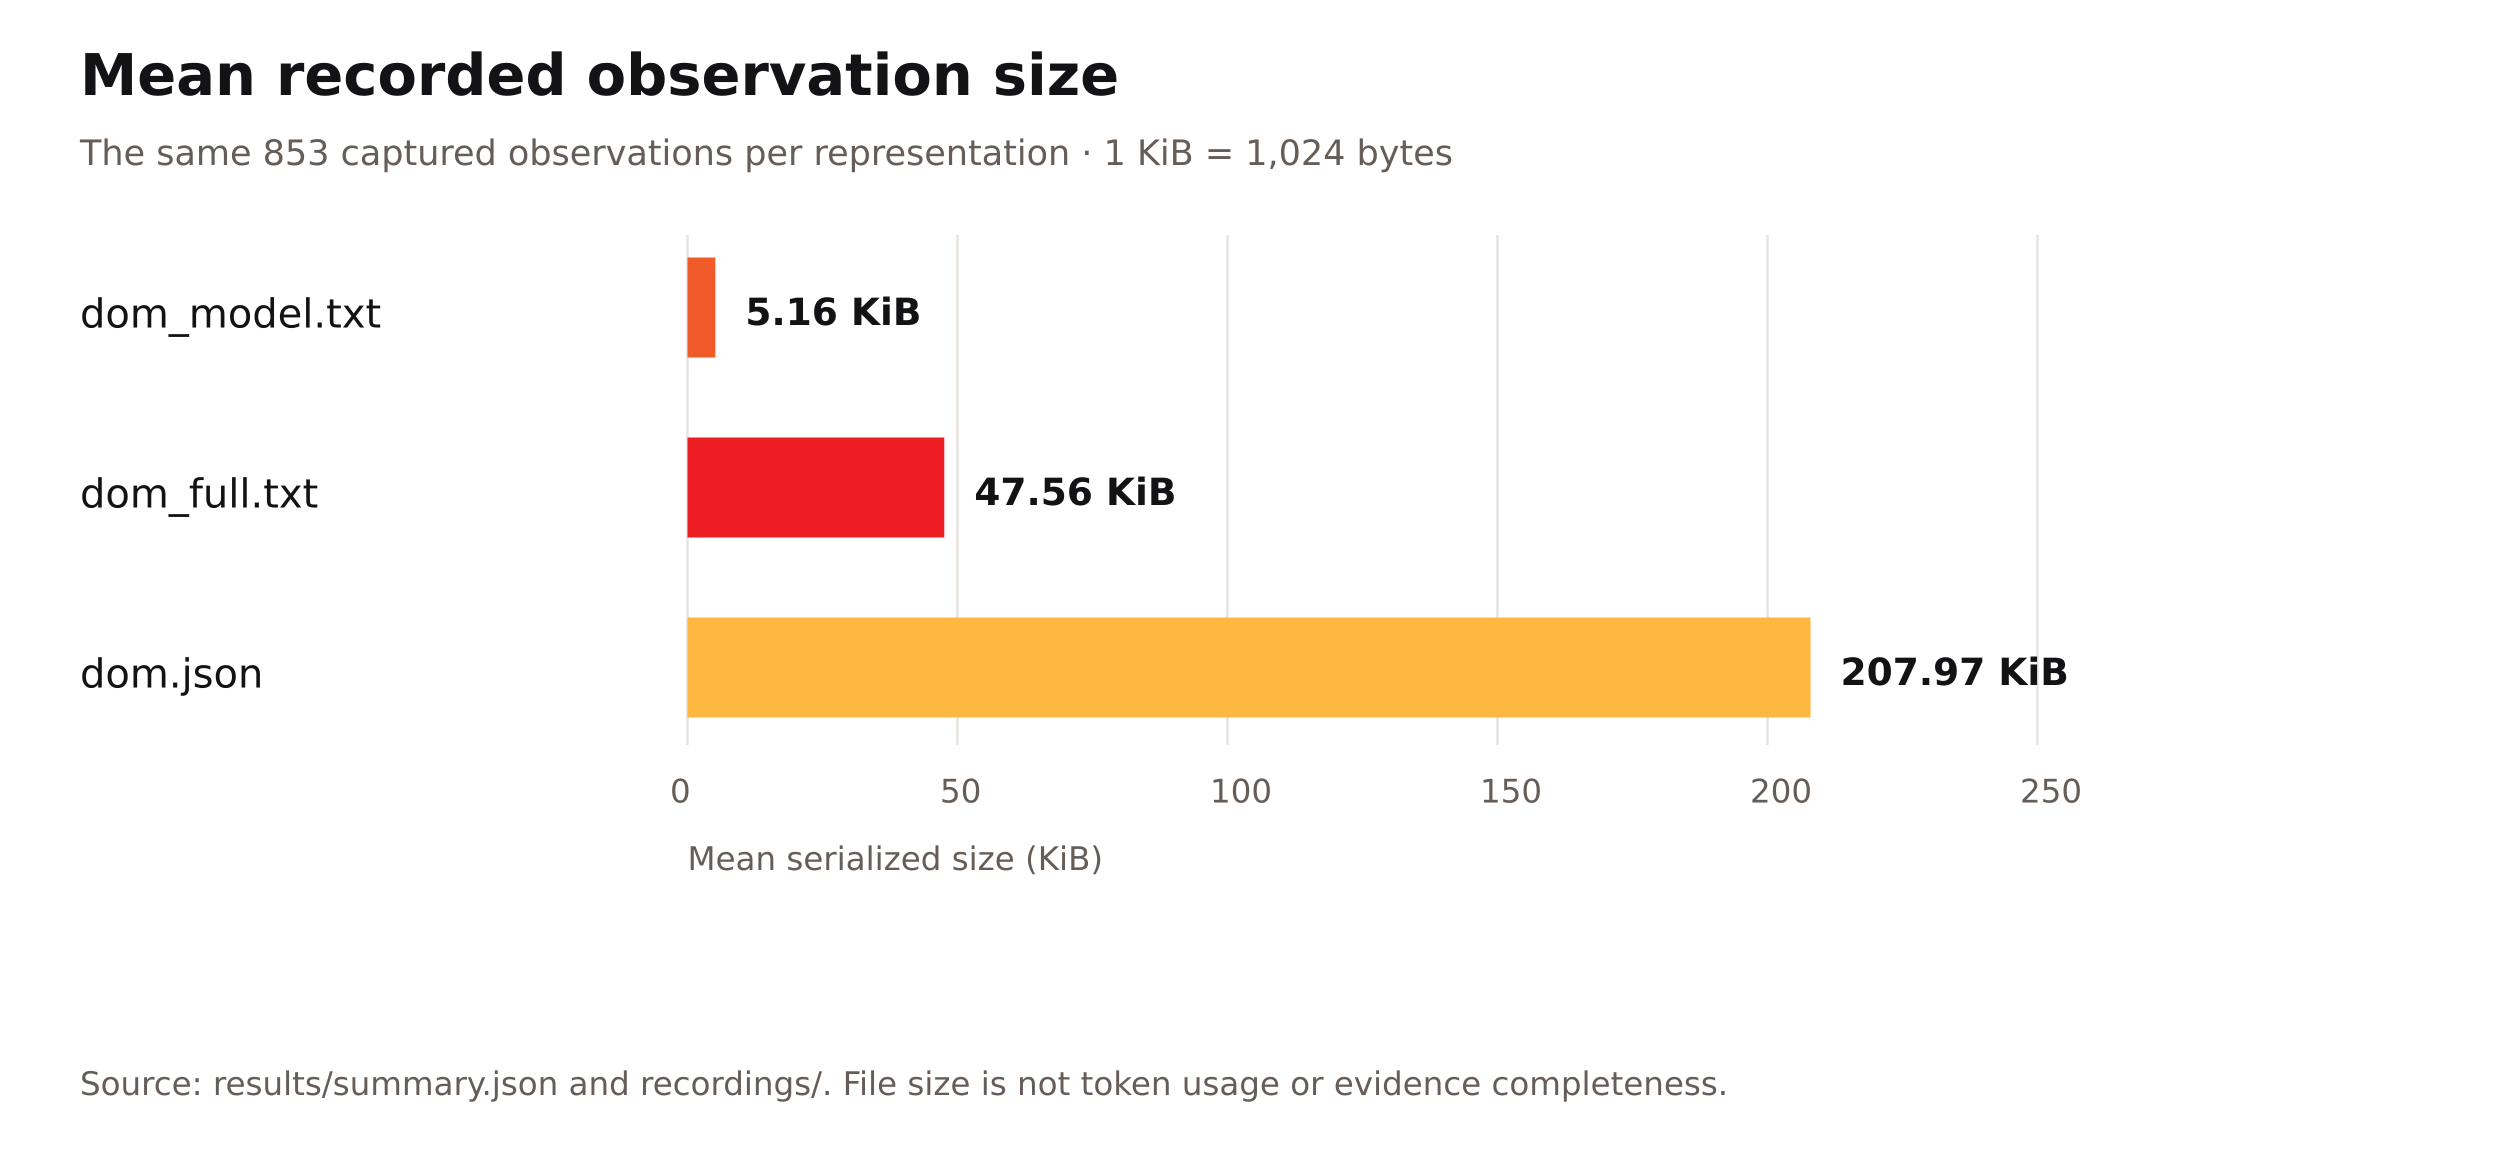
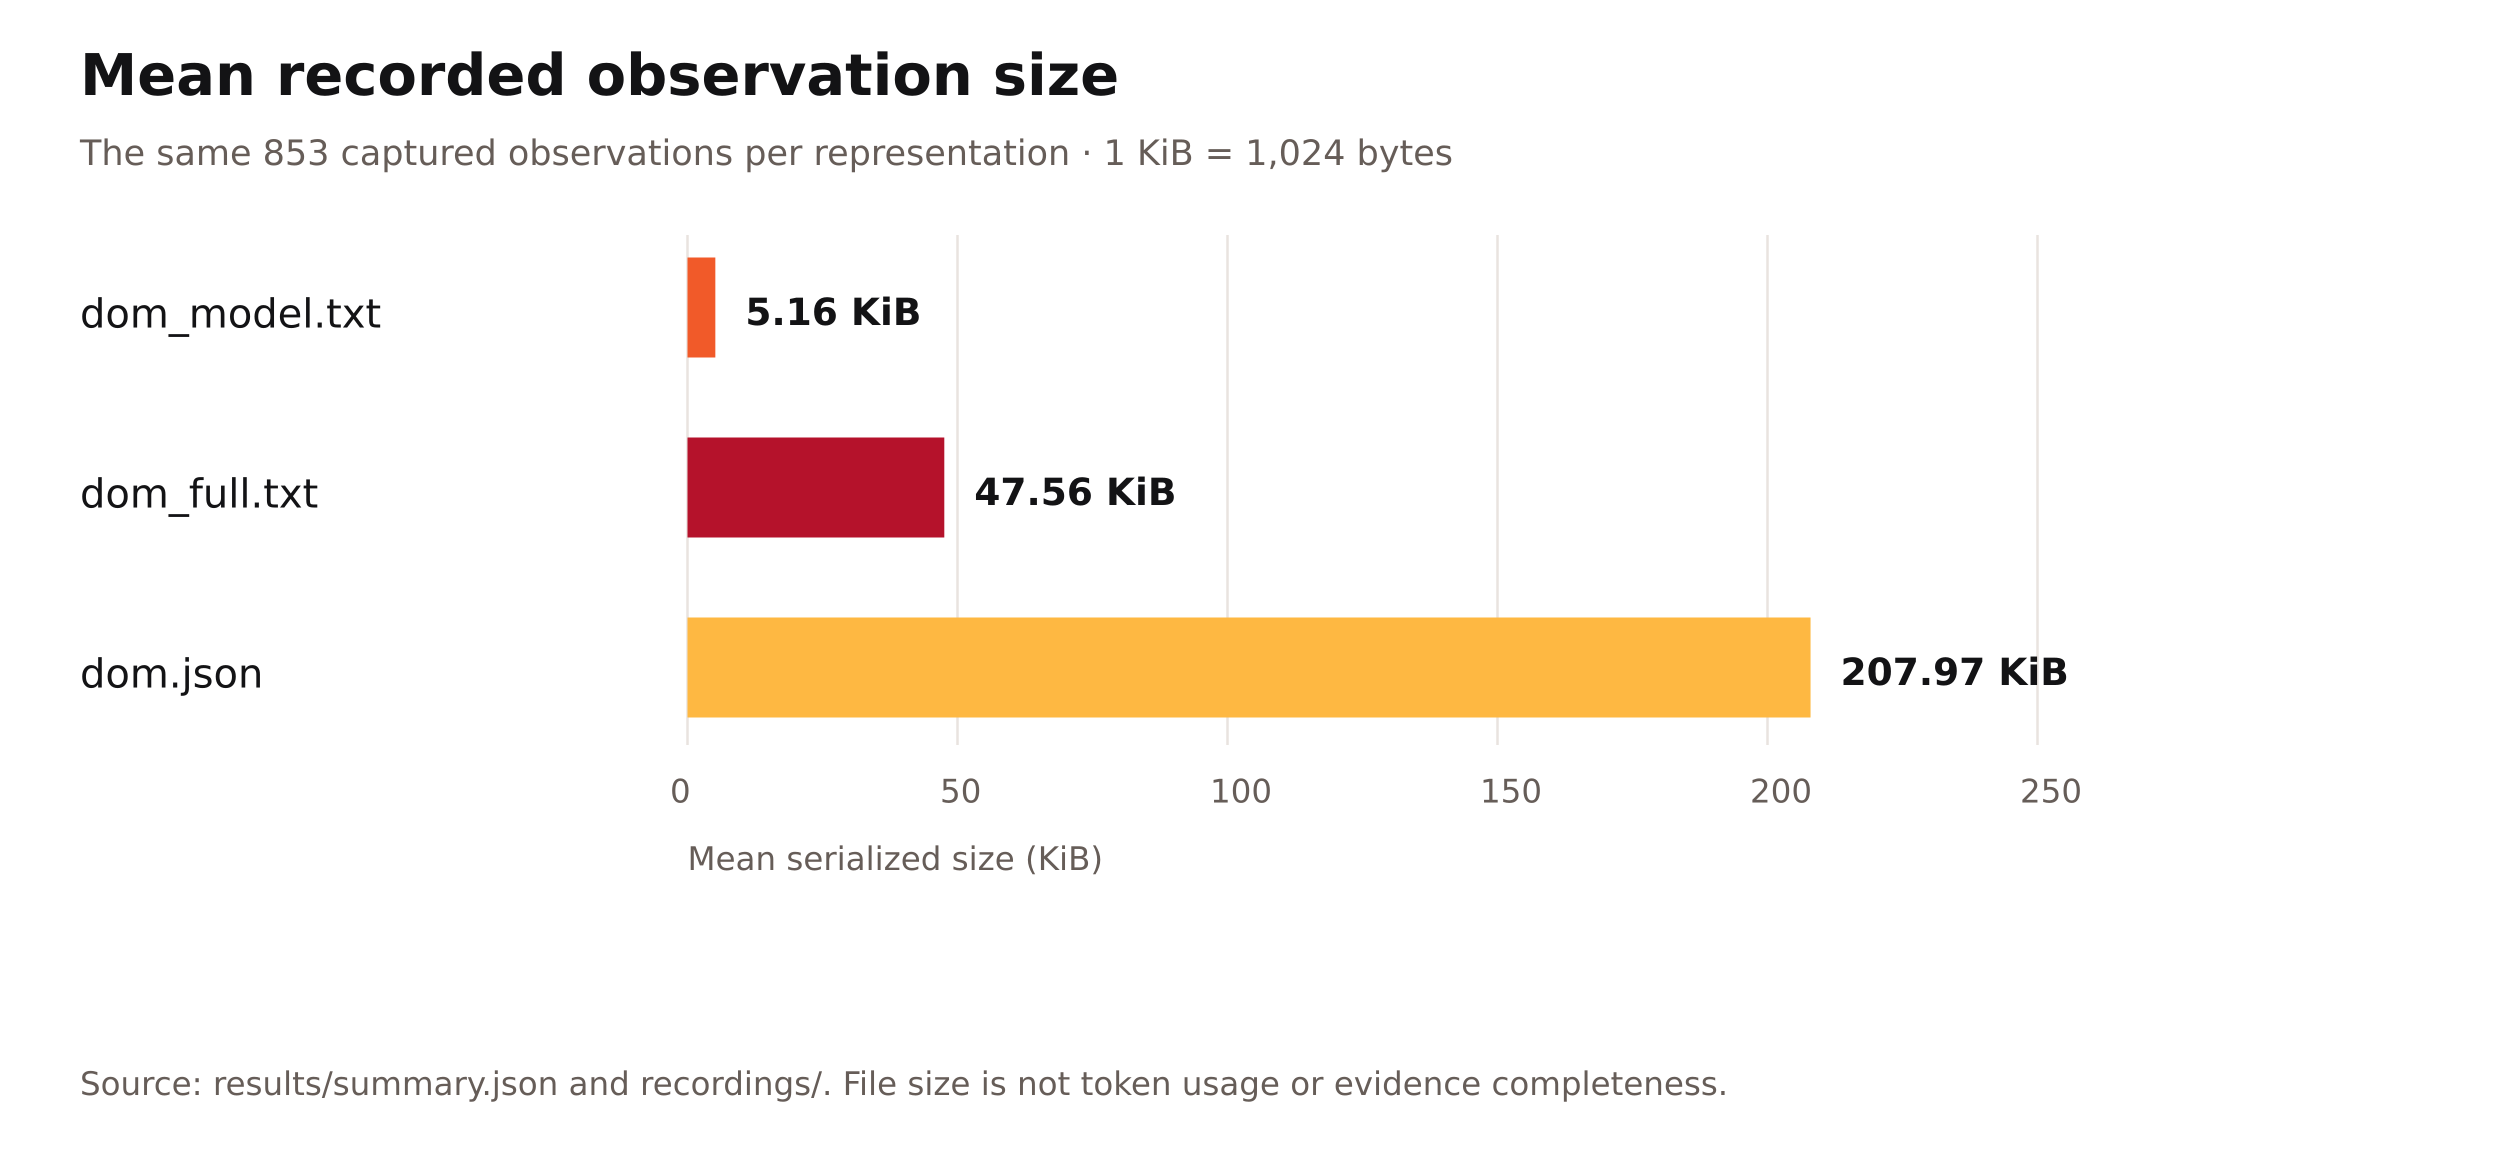
<svg xmlns="http://www.w3.org/2000/svg" width="1000" height="460" viewBox="0 0 1000 460" role="img" aria-labelledby="title desc">
  <rect width="1000" height="460" fill="white" />
  <text x="32.00" y="38.00" font-family="DejaVu Sans, Arial, sans-serif" font-size="23" font-weight="700" fill="#131315">Mean recorded observation size</text>
  <text x="32.00" y="66.00" font-family="DejaVu Sans, Arial, sans-serif" font-size="14" font-weight="400" fill="#665D58">The same 853 captured observations per representation · 1 KiB = 1,024 bytes</text>
  <line x1="275.000" y1="94.000" x2="275.000" y2="298.000" stroke="#E9E3DF" stroke-width="1" />
  <text x="268.00" y="321.00" font-family="DejaVu Sans, Arial, sans-serif" font-size="13" font-weight="400" fill="#665D58">0</text>
  <line x1="383.000" y1="94.000" x2="383.000" y2="298.000" stroke="#E9E3DF" stroke-width="1" />
  <text x="376.00" y="321.00" font-family="DejaVu Sans, Arial, sans-serif" font-size="13" font-weight="400" fill="#665D58">50</text>
  <line x1="491.000" y1="94.000" x2="491.000" y2="298.000" stroke="#E9E3DF" stroke-width="1" />
  <text x="484.00" y="321.00" font-family="DejaVu Sans, Arial, sans-serif" font-size="13" font-weight="400" fill="#665D58">100</text>
  <line x1="599.000" y1="94.000" x2="599.000" y2="298.000" stroke="#E9E3DF" stroke-width="1" />
  <text x="592.00" y="321.00" font-family="DejaVu Sans, Arial, sans-serif" font-size="13" font-weight="400" fill="#665D58">150</text>
  <line x1="707.000" y1="94.000" x2="707.000" y2="298.000" stroke="#E9E3DF" stroke-width="1" />
  <text x="700.00" y="321.00" font-family="DejaVu Sans, Arial, sans-serif" font-size="13" font-weight="400" fill="#665D58">200</text>
  <line x1="815.000" y1="94.000" x2="815.000" y2="298.000" stroke="#E9E3DF" stroke-width="1" />
  <text x="808.00" y="321.00" font-family="DejaVu Sans, Arial, sans-serif" font-size="13" font-weight="400" fill="#665D58">250</text>
  <text x="32.00" y="131.00" font-family="DejaVu Sans, Arial, sans-serif" font-size="16" font-weight="400" fill="#131315">dom_model.txt</text>
  <rect x="275.000" y="103.000" width="11.136" height="40.000" fill="#F15A29" />
  <text x="298.14" y="130.00" font-family="DejaVu Sans, Arial, sans-serif" font-size="15" font-weight="700" fill="#131315">5.16 KiB</text>
  <text x="32.00" y="203.00" font-family="DejaVu Sans, Arial, sans-serif" font-size="16" font-weight="400" fill="#131315">dom_full.txt</text>
-   <rect x="275.000" y="175.000" width="102.721" height="40.000" fill="#ED1D24" />
+   <rect x="275.000" y="175.000" width="102.721" height="40.000" fill="#B5122B" />
  <text x="389.72" y="202.00" font-family="DejaVu Sans, Arial, sans-serif" font-size="15" font-weight="700" fill="#131315">47.56 KiB</text>
  <text x="32.00" y="275.00" font-family="DejaVu Sans, Arial, sans-serif" font-size="16" font-weight="400" fill="#131315">dom.json</text>
  <rect x="275.000" y="247.000" width="449.220" height="40.000" fill="#FEB842" />
  <text x="736.22" y="274.00" font-family="DejaVu Sans, Arial, sans-serif" font-size="15" font-weight="700" fill="#131315">207.97 KiB</text>
  <text x="275.00" y="348.00" font-family="DejaVu Sans, Arial, sans-serif" font-size="13" font-weight="400" fill="#665D58">Mean serialized size (KiB)</text>
  <text x="32.00" y="438.00" font-family="DejaVu Sans, Arial, sans-serif" font-size="13" font-weight="400" fill="#665D58">Source: results/summary.json and recordings/. File size is not token usage or evidence completeness.</text>
</svg>
